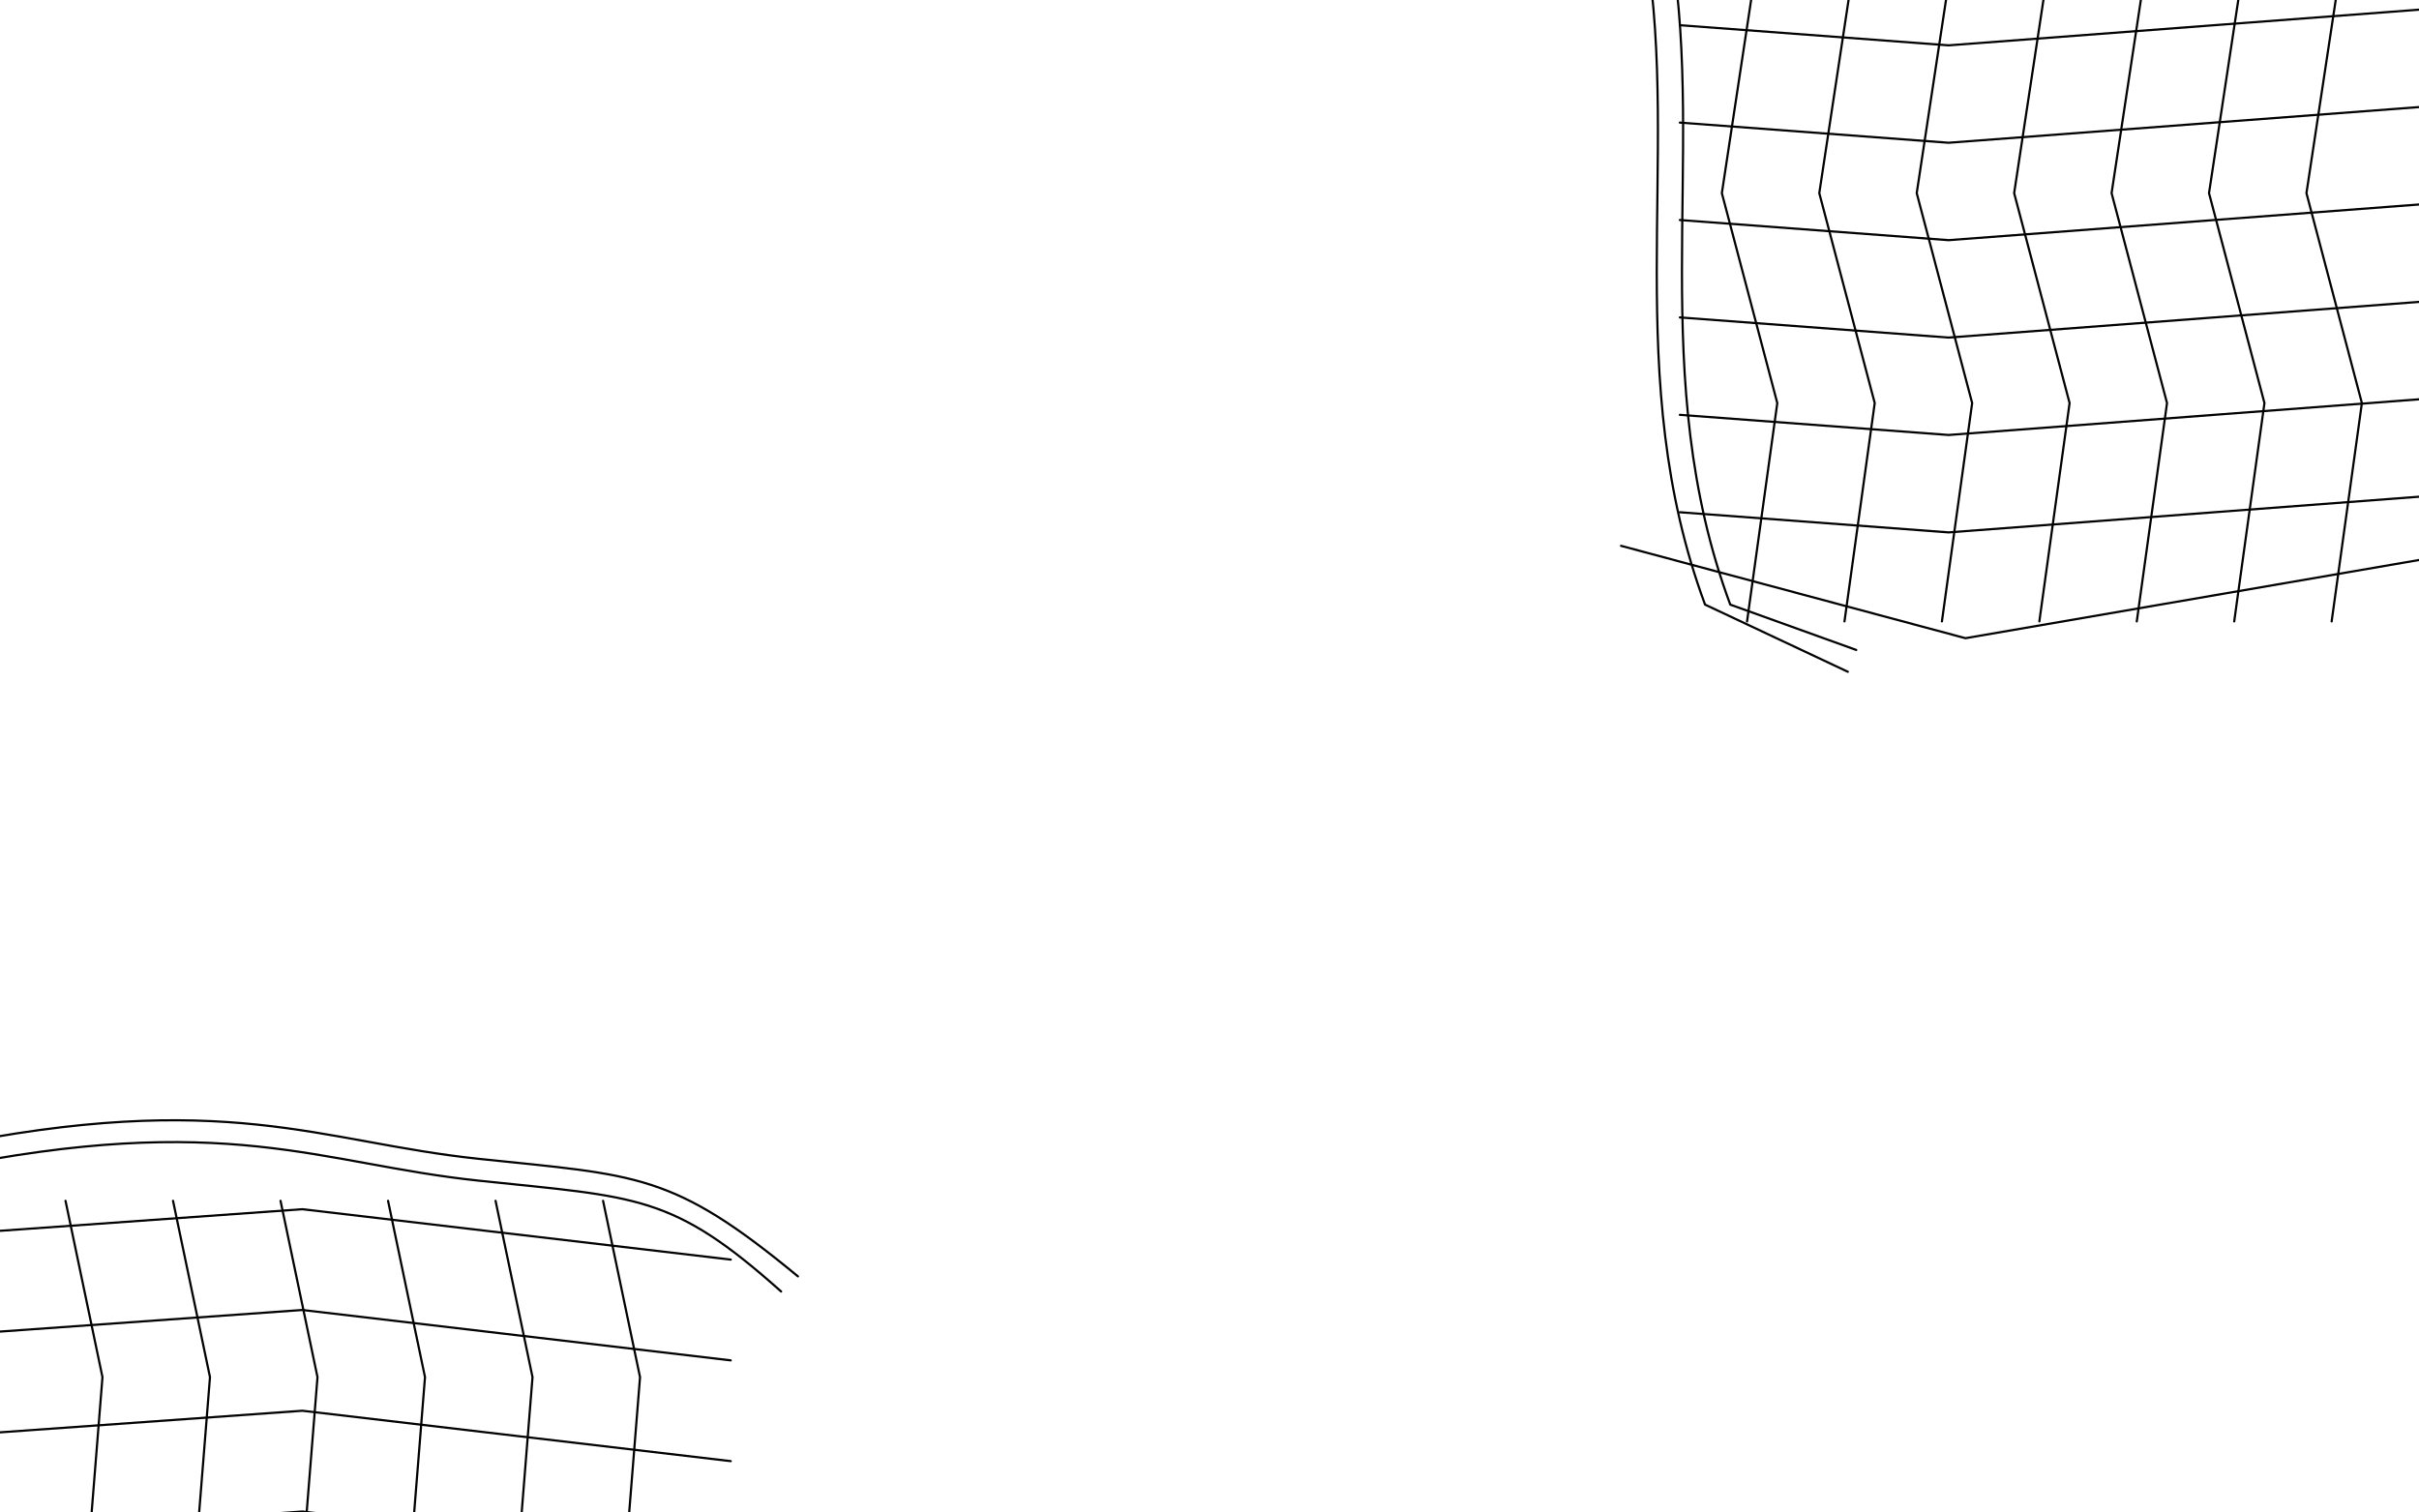
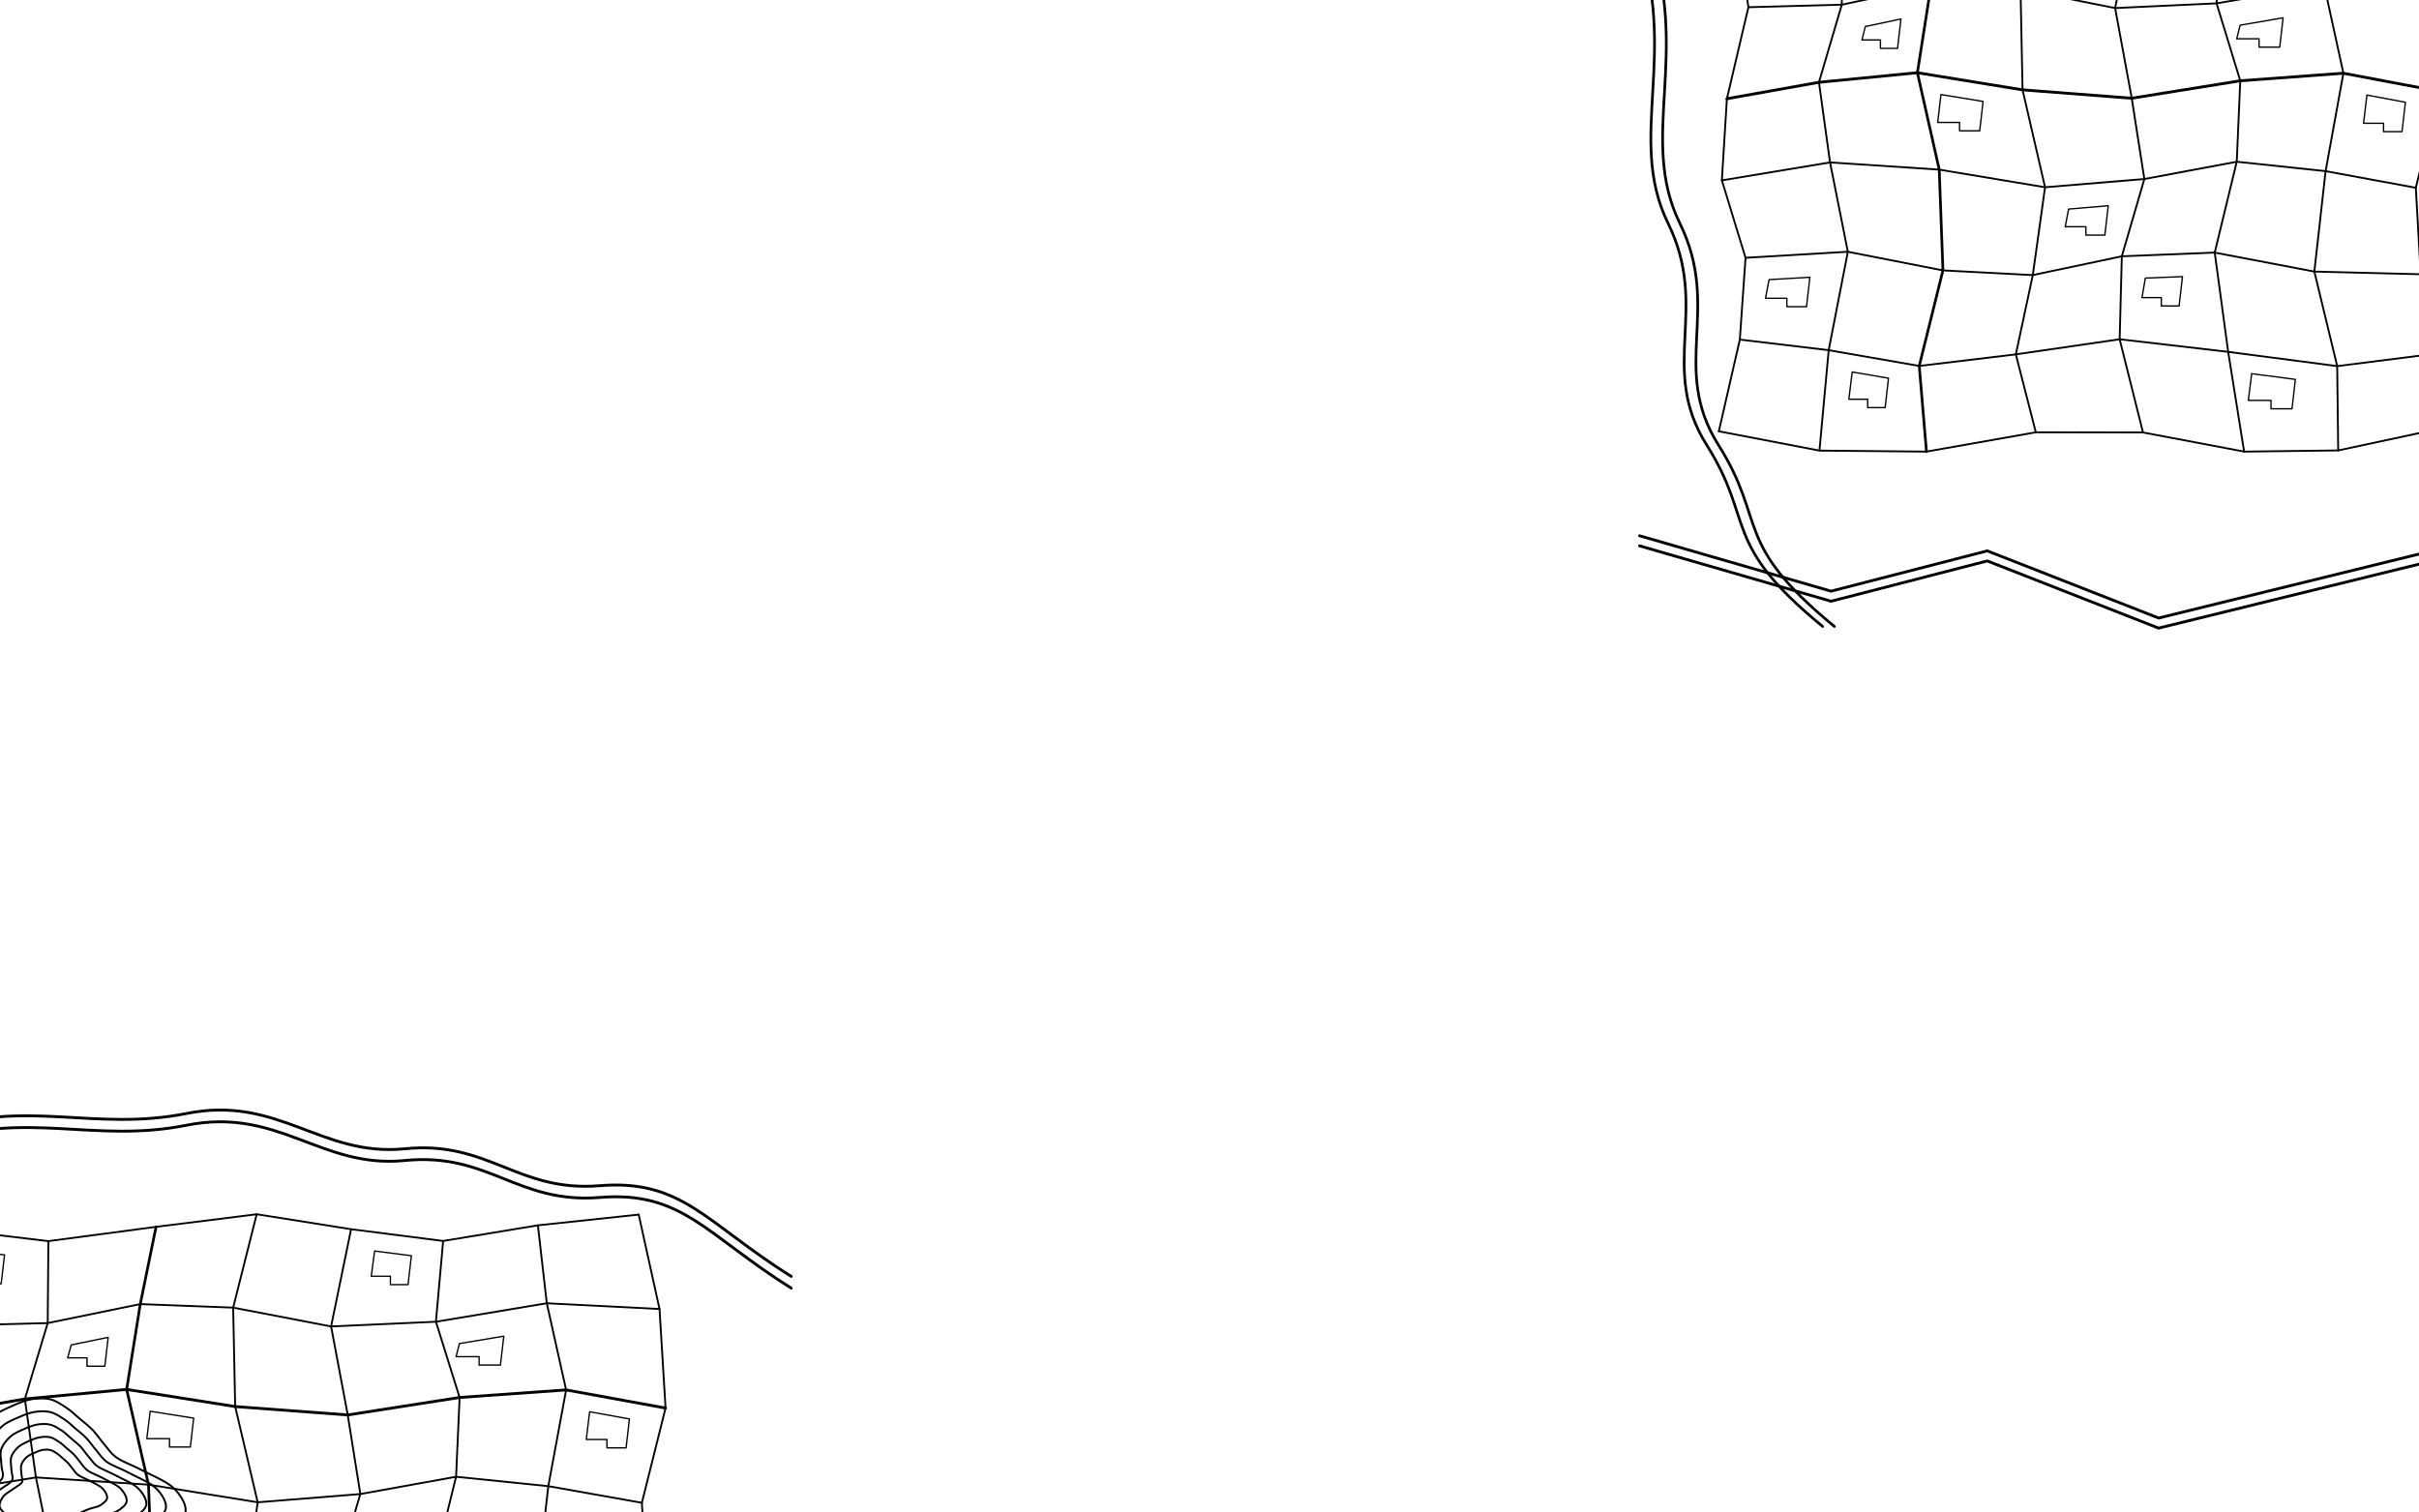
<svg xmlns="http://www.w3.org/2000/svg" viewBox="0 0 1440 900">
+   <defs>
+     <clipPath id="city">
+       <path d="M965 -60H1470V405H965Z" />
+     </clipPath>
+     <clipPath id="town">
+       <path d="M-50 648H475V960H-50Z" />
+     </clipPath>
+   </defs>
  <g fill="none" stroke="black" stroke-width="1.3" stroke-linecap="round" stroke-linejoin="round">
-     <path d="M1050 -50 L1025 115 L1058 240 L1040 370" />
-     <path d="M1108 -50 L1083 115 L1116 240 L1098 370" />
-     <path d="M1166 -50 L1141 115 L1174 240 L1156 370" />
-     <path d="M1224 -50 L1199 115 L1232 240 L1214 370" />
-     <path d="M1282 -50 L1257 115 L1290 240 L1272 370" />
-     <path d="M1340 -50 L1315 115 L1348 240 L1330 370" />
-     <path d="M1398 -50 L1373 115 L1406 240 L1388 370" />
-     <path d="M1000 15 L1160 27 L1450 5" />
-     <path d="M1000 73 L1160 85 L1450 63" />
-     <path d="M1000 131 L1160 143 L1450 121" />
-     <path d="M1000 189 L1160 201 L1450 179" />
-     <path d="M1000 247 L1160 259 L1450 237" />
-     <path d="M1000 305 L1160 317 L1450 295" />
-     <path d="M980 -30 C1000 95 965 225 1015 360 L1100 400 M995 -30 C1015 95 980 225 1030 360 L1105 387 M965 325 L1170 380 L1460 330" />
-     <path d="M-25 715 L-3 820 L-13 945" />
-     <path d="M39 715 L61 820 L51 945" />
-     <path d="M103 715 L125 820 L115 945" />
-     <path d="M167 715 L189 820 L179 945" />
-     <path d="M231 715 L253 820 L243 945" />
-     <path d="M295 715 L317 820 L307 945" />
-     <path d="M359 715 L381 820 L371 945" />
-     <path d="M-30 735 L180 720 L435 750" />
-     <path d="M-30 795 L180 780 L435 810" />
-     <path d="M-30 855 L180 840 L435 870" />
-     <path d="M-30 915 L180 900 L435 930" />
-     <path d="M-35 683 C135 648 190 680 285 690 S400 698 475 760 M-35 696 C135 661 190 693 285 703 S400 711 465 769" />
+     <g clip-path="url(#city)">
+       <path stroke-width="1.1" d="M1032 -55 L1096.8 -47 L1158.9 -55.5 L1216.8 -63 L1271 -54.1 L1323.8 -47.1 L1378.2 -56.4 L1436.2 -62.8" />
+       <path stroke-width="1.1" d="M1040.8 4.3 L1096.4 2.8 L1149.5 -8.5 L1202.8 -6.4 L1259.1 4.8 L1319.5 2 L1383.5 -9 L1448.6 -5.6" />
+       <path stroke-width="1.7" d="M1028 58.8 L1082.8 49 L1141.4 43.3 L1204 53.5 L1269 58.5 L1333.6 48.1 L1395 43.6 L1452.2 54.4" />
+       <path stroke-width="1.1" d="M1025 107.4 L1089.4 96.7 L1154.4 101 L1217.4 111.5 L1276.5 106.6 L1331.5 96.3 L1384.4 101.9 L1438.1 111.8" />
+       <path stroke-width="1.1" d="M1039.1 153.5 L1100 149.9 L1156.6 161 L1210.1 163.8 L1263.1 152.6 L1318.4 150.4 L1377.7 161.7 L1441 163.3" />
+       <path stroke-width="1.1" d="M1035.7 202.2 L1088.6 208.5 L1142.5 217.9 L1200 211 L1261.8 202 L1326.4 209.5 L1391.3 218 L1453.7 210.1" />
+       <path stroke-width="1.1" d="M1023.2 256.8 L1083.1 268.3 L1146.8 268.9 L1211.9 257.4 L1275.7 257.5 L1335.9 268.9 L1391.9 268.2 L1445.1 256.8" />
+       <path stroke-width="1.1" d="M1032 -55 L1040.8 4.3 L1028 58.8 L1025 107.4 L1039.1 153.5 L1035.7 202.2 L1023.2 256.8" />
+       <path stroke-width="1.1" d="M1096.8 -47 L1096.4 2.8 L1082.8 49 L1089.4 96.7 L1100 149.9 L1088.6 208.5 L1083.1 268.3" />
+       <path stroke-width="1.6" d="M1158.9 -55.5 L1149.5 -8.5 L1141.4 43.3 L1154.4 101 L1156.6 161 L1142.5 217.9 L1146.8 268.9" />
+       <path stroke-width="1.1" d="M1216.8 -63 L1202.8 -6.4 L1204 53.5 L1217.4 111.5 L1210.1 163.8 L1200 211 L1211.9 257.4" />
+       <path stroke-width="1.1" d="M1271 -54.1 L1259.1 4.8 L1269 58.5 L1276.5 106.6 L1263.1 152.6 L1261.8 202 L1275.7 257.5" />
+       <path stroke-width="1.1" d="M1323.8 -47.1 L1319.5 2 L1333.6 48.1 L1331.5 96.3 L1318.4 150.4 L1326.4 209.5 L1335.9 268.9" />
+       <path stroke-width="1.1" d="M1378.2 -56.4 L1383.5 -9 L1395 43.6 L1384.4 101.9 L1377.7 161.7 L1391.3 218 L1391.9 268.2" />
+       <path stroke-width="1.1" d="M1436.2 -62.8 L1448.6 -5.6 L1452.2 54.4 L1438.1 111.8 L1441 163.3 L1453.7 210.1 L1445.1 256.8" />
+       <path stroke-width="0.8" d="M1046 -42 l25.9 3.2 l-2 17.5 h-12.4 v-5 h-13.5 Z" />
+       <path stroke-width="0.8" d="M1285 -41.1 l21.1 2.8 l-2 17.5 h-10.1 v-5 h-11 Z" />
+       <path stroke-width="0.8" d="M1110.4 15.8 l21.2 -4.5 l-2 17.5 h-10.2 v-5 h-11 Z" />
+       <path stroke-width="0.8" d="M1333.5 15 l25.6 -4.4 l-2 17.5 h-12.3 v-5 h-13.3 Z" />
+       <path stroke-width="0.8" d="M1155.4 56.3 l25.1 4.1 l-2 17.5 h-12 v-5 h-13 Z" />
+       <path stroke-width="0.8" d="M1409 56.6 l22.9 4.3 l-2 17.5 h-11 v-5 h-11.9 Z" />
+       <path stroke-width="0.8" d="M1231.4 124.5 l23.6 -2 l-2 17.5 h-11.3 v-5 h-12.3 Z" />
+       <path stroke-width="0.8" d="M1053.1 166.5 l24.3 -1.4 l-2 17.5 h-11.7 v-5 h-12.7 Z" />
+       <path stroke-width="0.8" d="M1277.1 165.6 l22.1 -0.9 l-2 17.5 h-10.6 v-5 h-11.5 Z" />
+       <path stroke-width="0.8" d="M1102.6 221.5 l21.6 3.7 l-2 17.5 h-10.4 v-5 h-11.2 Z" />
+       <path stroke-width="0.8" d="M1340.4 222.5 l26 3.4 l-2 17.5 h-12.5 v-5 h-13.5 Z" />
+       <path stroke-width="1.6" d="M974 -40 C1000 32 968 82 993 133 S987 219 1016 265 S1024 323 1085 373 M981 -40 C1007 32 975 82 1000 133 S994 219 1023 265 S1031 323 1092 373" />
+       <path stroke-width="1.7" d="M976 319 L1090 352 L1183 328 L1285 368 L1460 325 M976 325 L1090 358 L1183 334 L1285 374 L1460 331" />
+     </g>
+     <g clip-path="url(#town)">
+       <path stroke-width="1.1" d="M-38 731 L28.8 739 L92.9 730.5 L152.8 723 L209 731.9 L263.8 738.9 L320.2 729.6 L380.2 723.2" />
+       <path stroke-width="1.1" d="M-29.2 789.3 L28.4 787.8 L83.5 776.5 L138.8 778.6 L197.1 789.8 L259.5 787 L325.5 776 L392.6 779.4" />
+       <path stroke-width="1.7" d="M-42 842.8 L14.8 833 L75.4 827.3 L140 837.5 L207 842.5 L273.6 832.1 L337 827.6 L396.2 838.4" />
+       <path stroke-width="1.1" d="M-45 890.4 L21.4 879.7 L88.4 884 L153.4 894.5 L214.5 889.6 L271.5 879.3 L326.4 884.9 L382.1 894.8" />
+       <path stroke-width="1.1" d="M-30.9 935.5 L32 931.9 L90.6 943 L146.1 945.8 L201.1 934.6 L258.4 932.4 L319.7 943.7 L385 945.3" />
+       <path stroke-width="1.1" d="M-38 731 L-29.2 789.3 L-42 842.8 L-45 890.4 L-30.9 935.5" />
+       <path stroke-width="1.1" d="M28.8 739 L28.4 787.8 L14.8 833 L21.4 879.7 L32 931.9" />
+       <path stroke-width="1.6" d="M92.9 730.5 L83.5 776.5 L75.4 827.3 L88.4 884 L90.6 943" />
+       <path stroke-width="1.1" d="M152.8 723 L138.8 778.6 L140 837.5 L153.4 894.5 L146.1 945.8" />
+       <path stroke-width="1.1" d="M209 731.9 L197.1 789.8 L207 842.5 L214.5 889.6 L201.1 934.6" />
+       <path stroke-width="1.1" d="M263.8 738.9 L259.5 787 L273.6 832.1 L271.5 879.3 L258.4 932.4" />
+       <path stroke-width="1.1" d="M320.2 729.6 L325.5 776 L337 827.6 L326.4 884.9 L319.7 943.7" />
+       <path stroke-width="1.1" d="M380.2 723.2 L392.6 779.4 L396.2 838.4 L382.1 894.8 L385 945.3" />
+       <path stroke-width="0.8" d="M-24 744 l26.7 3.2 l-2 17.2 h-12.8 v-5 h-13.9 Z" />
+       <path stroke-width="0.8" d="M223 744.9 l21.9 2.8 l-2 17.2 h-10.5 v-5 h-11.4 Z" />
+       <path stroke-width="0.8" d="M42.4 800.8 l22 -4.5 l-2 17.2 h-10.6 v-5 h-11.5 Z" />
+       <path stroke-width="0.8" d="M273.5 800 l26.4 -4.4 l-2 17.2 h-12.7 v-5 h-13.7 Z" />
+       <path stroke-width="0.8" d="M89.4 840.3 l25.9 4.1 l-2 17.2 h-12.4 v-5 h-13.5 Z" />
+       <path stroke-width="0.8" d="M351 840.6 l23.7 4.3 l-2 17.2 h-11.4 v-5 h-12.3 Z" />
+       <path stroke-width="0.8" d="M167.4 907.5 l24.4 -2 l-2 17.2 h-11.7 v-5 h-12.7 Z" />
+       <path stroke-width="1.7" d="M-40 673 C16 654 56 674 111 663 S191 689 241 684 S308 710 357 706 S420 728 471 760 M-40 680 C16 661 56 681 111 670 S191 696 241 691 S308 717 357 713 S420 735 471 767" />
+       <path stroke-width="1.15" d="M60.7 886 C62.6 887.7 63.9 890.2 63.8 891.9 C63.6 893.6 61.4 895.2 59.7 896.3 C57.9 897.4 55.2 897.7 53.3 898.4 C51.4 899.1 50 899.7 48.3 900.5 C46.7 901.2 45.2 902.2 43.3 902.8 C41.4 903.4 39.2 903.9 37 904.3 C34.8 904.7 32.4 905 30 905.4 C27.6 905.7 25 906.3 22.4 906.4 C19.9 906.6 17.1 906.5 14.7 906.1 C12.4 905.7 10.1 904.9 8.1 904 C6.1 903.2 4.1 902.2 2.7 901 C1.3 899.7 -0.2 898.2 -0.3 896.5 C-0.3 894.8 0.7 892.5 2.2 890.8 C3.7 889 6.9 887.4 8.7 886 C10.6 884.6 12.4 883.9 13.1 882.5 C13.7 881.2 12.9 879.8 12.8 878 C12.7 876.3 12.2 874 12.7 872.2 C13.2 870.5 14.6 868.8 15.9 867.6 C17.2 866.4 19.1 865.7 20.7 865 C22.3 864.2 23.9 863.6 25.4 863.3 C27 863.1 28.6 863 30 863.4 C31.4 863.7 32.8 864.7 34 865.5 C35.2 866.3 36.2 867.3 37.3 868.3 C38.4 869.2 39.5 870.1 40.6 871.2 C41.6 872.3 42.4 873.6 43.4 874.8 C44.4 875.9 45 877.2 46.6 878.3 C48.2 879.4 50.5 880.2 52.9 881.5 C55.2 882.7 58.9 884.3 60.7 886 Z" />
+       <path stroke-width="1.15" d="M71.4 886 C73.8 888.3 75.7 891.6 75.4 893.9 C75.2 896.1 72.3 898.2 69.9 899.7 C67.6 901.1 64 901.6 61.4 902.6 C58.9 903.5 56.9 904.3 54.7 905.3 C52.4 906.3 50.4 907.5 47.9 908.4 C45.3 909.2 42.4 909.8 39.4 910.4 C36.4 911 33.3 911.4 30 911.8 C26.7 912.3 23.2 913.1 19.8 913.3 C16.4 913.4 12.7 913.4 9.5 912.8 C6.3 912.3 3.3 911.2 0.6 910.1 C-2.1 908.9 -4.8 907.6 -6.7 905.9 C-8.6 904.3 -10.6 902.3 -10.7 900 C-10.9 897.7 -9.5 894.7 -7.5 892.4 C-5.4 890.1 -1.1 887.8 1.4 886 C3.8 884.2 6.3 883.2 7.2 881.4 C8.1 879.6 6.9 877.7 6.8 875.4 C6.8 873.1 6 870 6.7 867.6 C7.4 865.3 9.2 863.1 11 861.5 C12.8 859.9 15.4 858.9 17.5 857.9 C19.6 857 21.7 856.1 23.8 855.8 C25.9 855.4 28.1 855.4 30 855.8 C31.9 856.3 33.7 857.6 35.4 858.7 C37 859.8 38.4 861.1 39.8 862.4 C41.3 863.7 42.8 864.8 44.2 866.3 C45.6 867.7 46.7 869.4 48 871 C49.4 872.6 50.2 874.2 52.3 875.7 C54.5 877.2 57.6 878.2 60.8 879.9 C64 881.7 68.9 883.7 71.4 886 Z" />
+       <path stroke-width="1.15" d="M82 886 C85.1 888.9 87.4 893 87.1 895.8 C86.8 898.7 83.1 901.3 80.2 903.1 C77.2 904.9 72.7 905.5 69.5 906.7 C66.3 907.9 63.9 908.9 61 910.1 C58.2 911.3 55.7 912.9 52.5 914 C49.2 915.1 45.5 915.8 41.8 916.5 C38.1 917.2 34.1 917.7 30 918.3 C25.9 918.9 21.5 919.9 17.2 920.1 C12.9 920.3 8.2 920.2 4.2 919.6 C0.2 918.9 -3.6 917.5 -7 916.1 C-10.4 914.6 -13.8 913 -16.1 910.9 C-18.5 908.8 -21 906.3 -21.2 903.5 C-21.4 900.7 -19.6 896.9 -17.1 894 C-14.6 891.1 -9 888.3 -6 886 C-2.9 883.7 0.2 882.5 1.3 880.2 C2.5 878 1 875.6 0.9 872.7 C0.8 869.9 -0.2 865.9 0.7 863.1 C1.6 860.2 3.9 857.4 6.2 855.4 C8.4 853.4 11.6 852.1 14.3 850.9 C16.9 849.7 19.6 848.7 22.2 848.2 C24.8 847.8 27.6 847.7 30 848.3 C32.4 848.9 34.7 850.5 36.8 851.8 C38.8 853.2 40.5 854.9 42.4 856.5 C44.2 858.1 46.1 859.5 47.9 861.3 C49.6 863.1 50.9 865.3 52.7 867.3 C54.4 869.2 55.4 871.3 58.1 873.1 C60.8 875 64.7 876.3 68.7 878.4 C72.7 880.6 79 883.1 82 886 Z" />
+       <path stroke-width="1.15" d="M92.7 886 C96.4 889.5 99.2 894.4 98.8 897.8 C98.4 901.2 94 904.4 90.4 906.5 C86.9 908.7 81.4 909.4 77.6 910.8 C73.7 912.2 70.8 913.5 67.4 914.9 C64 916.4 60.9 918.3 57 919.6 C53.2 920.9 48.7 921.7 44.2 922.6 C39.7 923.4 34.9 924.1 30 924.8 C25.1 925.5 19.7 926.6 14.5 926.9 C9.4 927.1 3.8 927.1 -1.1 926.3 C-6 925.5 -10.5 923.8 -14.6 922.1 C-18.7 920.3 -22.7 918.4 -25.6 915.9 C-28.4 913.4 -31.5 910.4 -31.7 907 C-31.9 903.6 -29.8 899.1 -26.7 895.6 C-23.7 892.1 -17 888.8 -13.3 886 C-9.6 883.2 -5.9 881.7 -4.5 879.1 C-3.2 876.4 -4.9 873.5 -5.1 870.1 C-5.2 866.7 -6.4 861.9 -5.3 858.5 C-4.3 855 -1.4 851.7 1.3 849.2 C4 846.8 7.8 845.3 11.1 843.9 C14.3 842.5 17.5 841.2 20.6 840.7 C23.8 840.2 27.1 840.1 30 840.8 C32.9 841.5 35.6 843.4 38.1 845 C40.6 846.6 42.7 848.7 44.9 850.6 C47.1 852.5 49.5 854.2 51.5 856.4 C53.6 858.6 55.2 861.2 57.3 863.5 C59.3 865.9 60.6 868.3 63.8 870.6 C67 872.8 71.8 874.3 76.6 876.9 C81.4 879.5 89 882.5 92.7 886 Z" />
+       <path stroke-width="1.15" d="M103.3 886 C107.6 890.1 110.9 895.8 110.5 899.7 C110.1 903.7 104.9 907.4 100.7 910 C96.6 912.5 90.1 913.3 85.6 915 C81.1 916.6 77.7 918 73.7 919.7 C69.7 921.4 66.2 923.7 61.6 925.2 C57.1 926.7 51.9 927.7 46.6 928.7 C41.4 929.7 35.8 930.4 30 931.2 C24.2 932.1 18 933.4 11.9 933.7 C5.9 934 -0.7 933.9 -6.4 933 C-12.1 932 -17.4 930.1 -22.1 928.1 C-26.9 926.1 -31.7 923.8 -35 920.9 C-38.4 918 -41.9 914.5 -42.1 910.5 C-42.4 906.6 -39.9 901.3 -36.4 897.2 C-32.8 893.1 -25 889.2 -20.7 886 C-16.4 882.8 -12 881 -10.4 877.9 C-8.8 874.8 -10.9 871.4 -11 867.4 C-11.2 863.4 -12.5 857.9 -11.3 853.9 C-10.1 849.8 -6.8 845.9 -3.6 843.1 C-0.4 840.3 4.1 838.6 7.8 836.9 C11.6 835.2 15.3 833.7 19 833.1 C22.7 832.5 26.6 832.4 30 833.2 C33.4 834.1 36.6 836.3 39.5 838.2 C42.4 840.1 44.8 842.5 47.4 844.7 C50 846.9 52.8 849 55.2 851.5 C57.6 854 59.5 857 61.9 859.8 C64.3 862.5 65.8 865.4 69.6 868 C73.3 870.6 78.9 872.4 84.5 875.4 C90.1 878.4 99 881.9 103.3 886 Z" />
+     </g>
  </g>
</svg>
